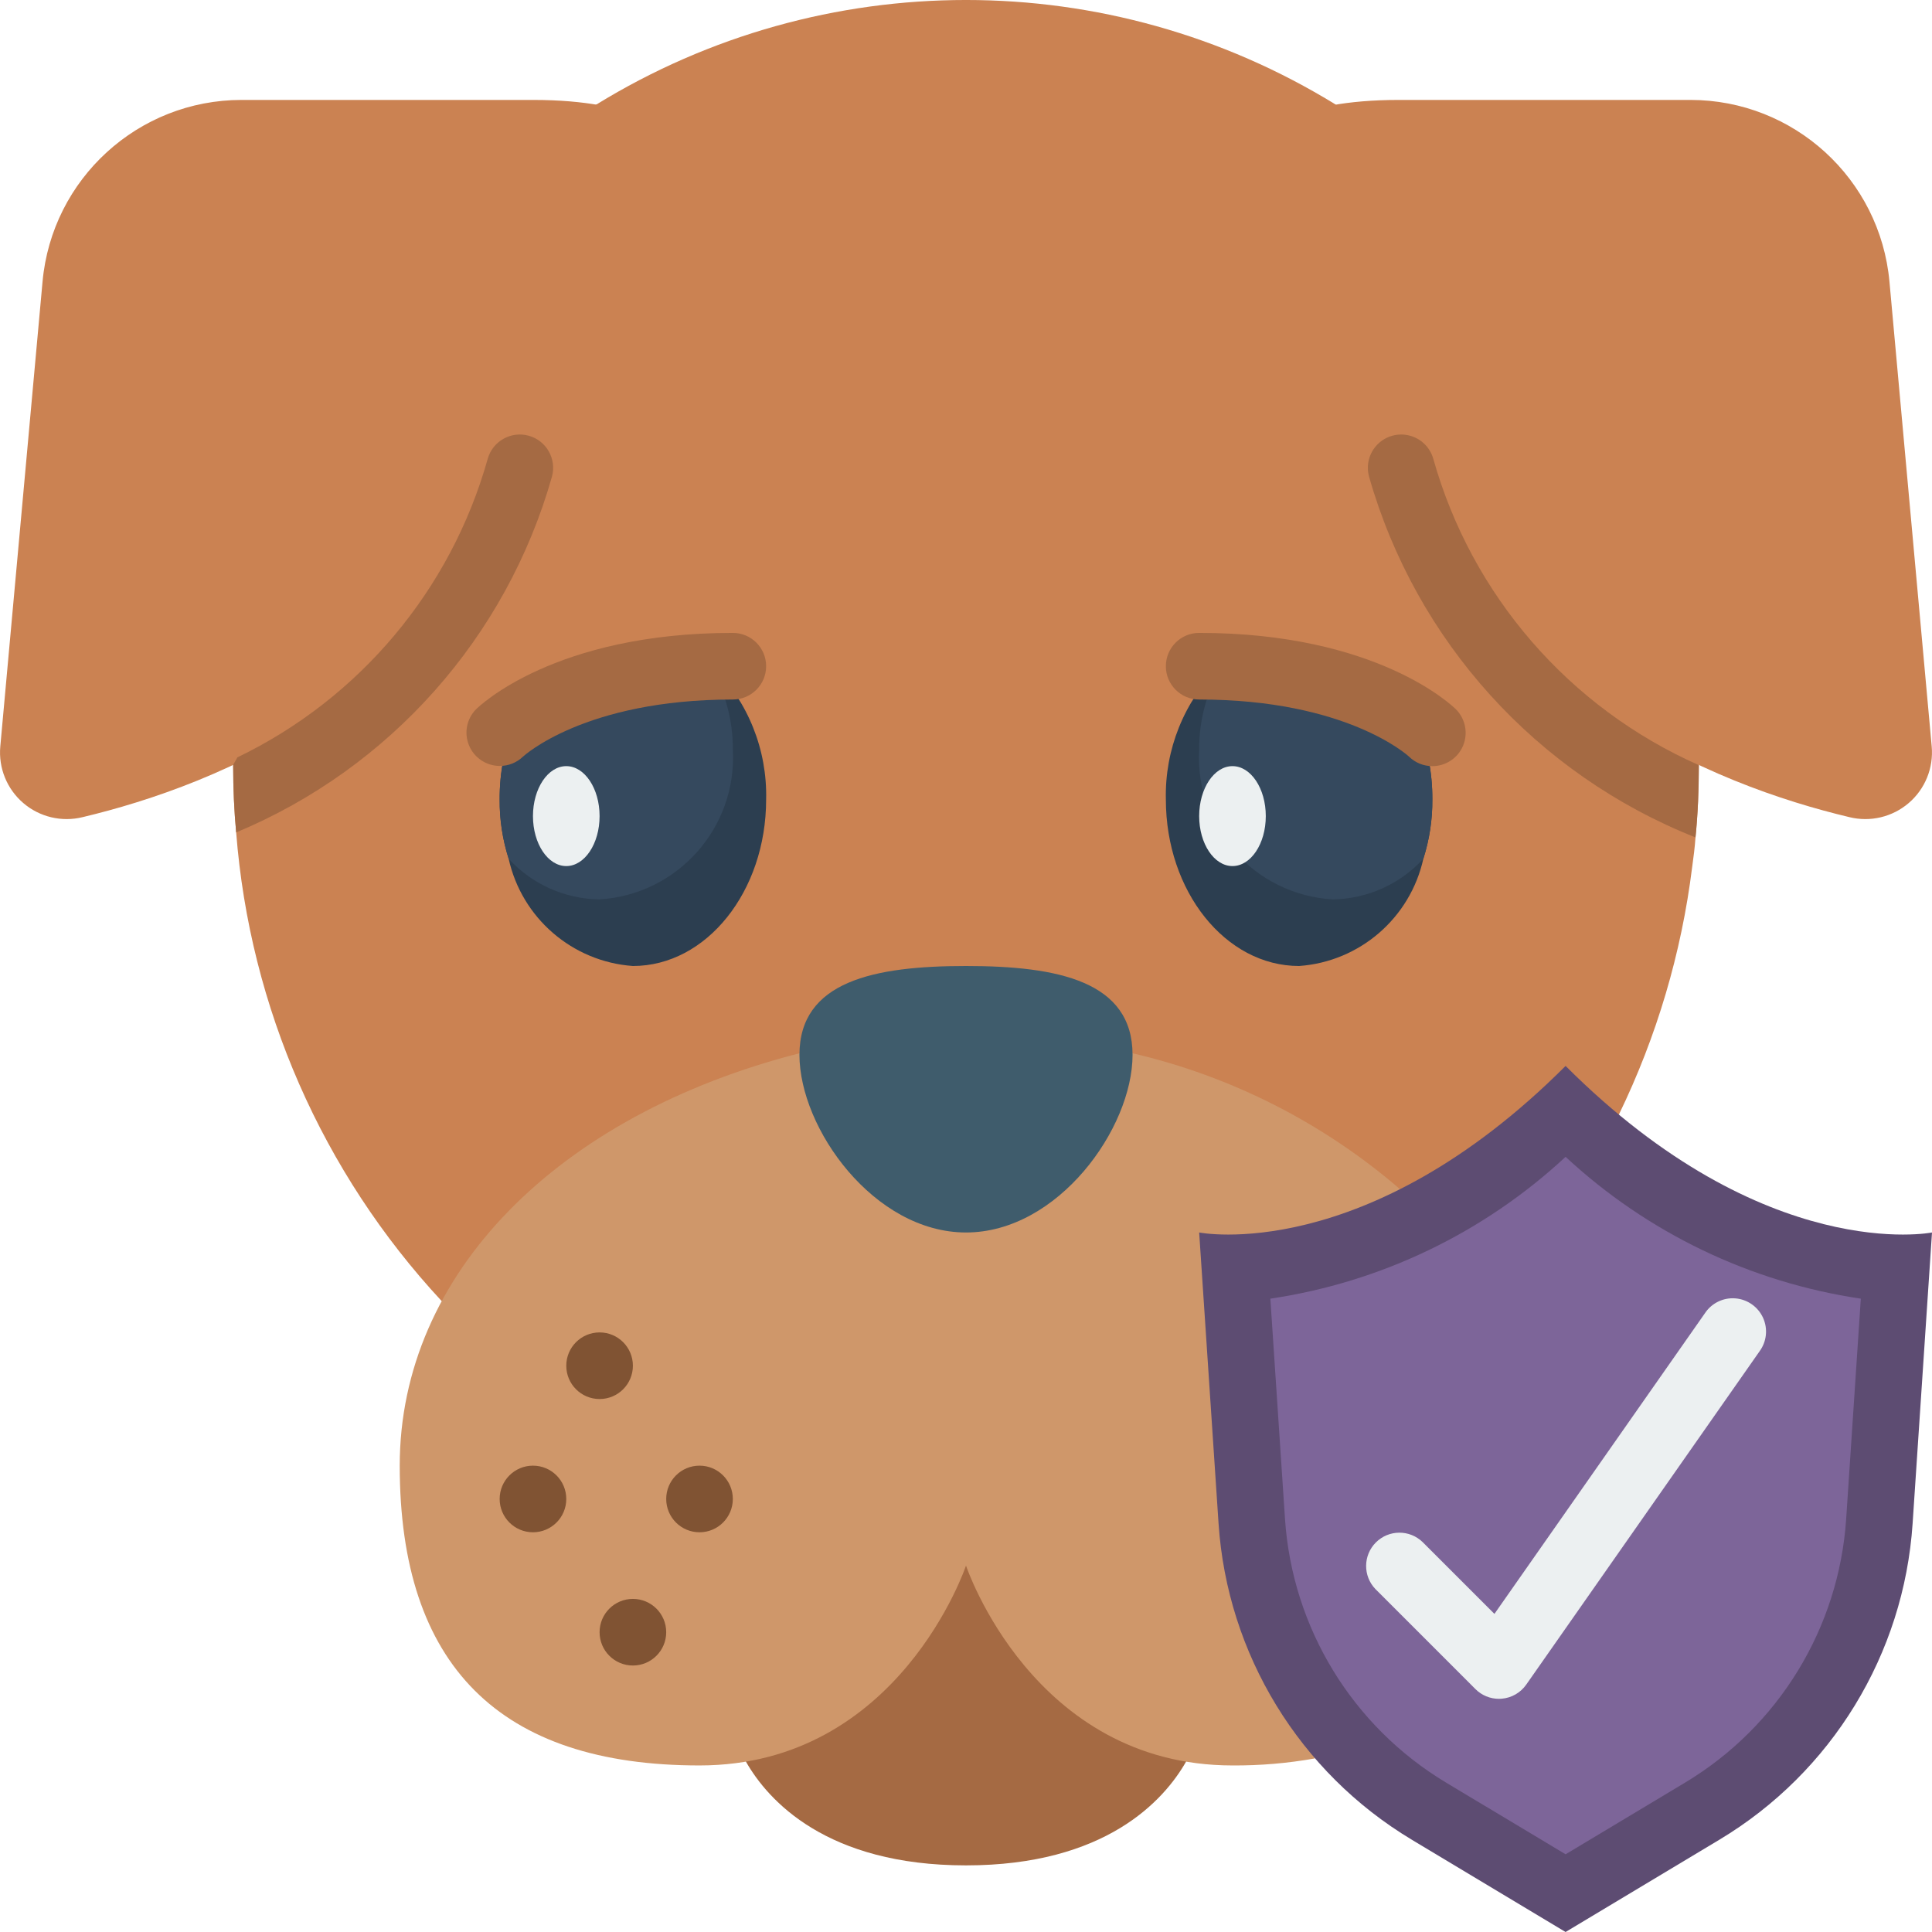
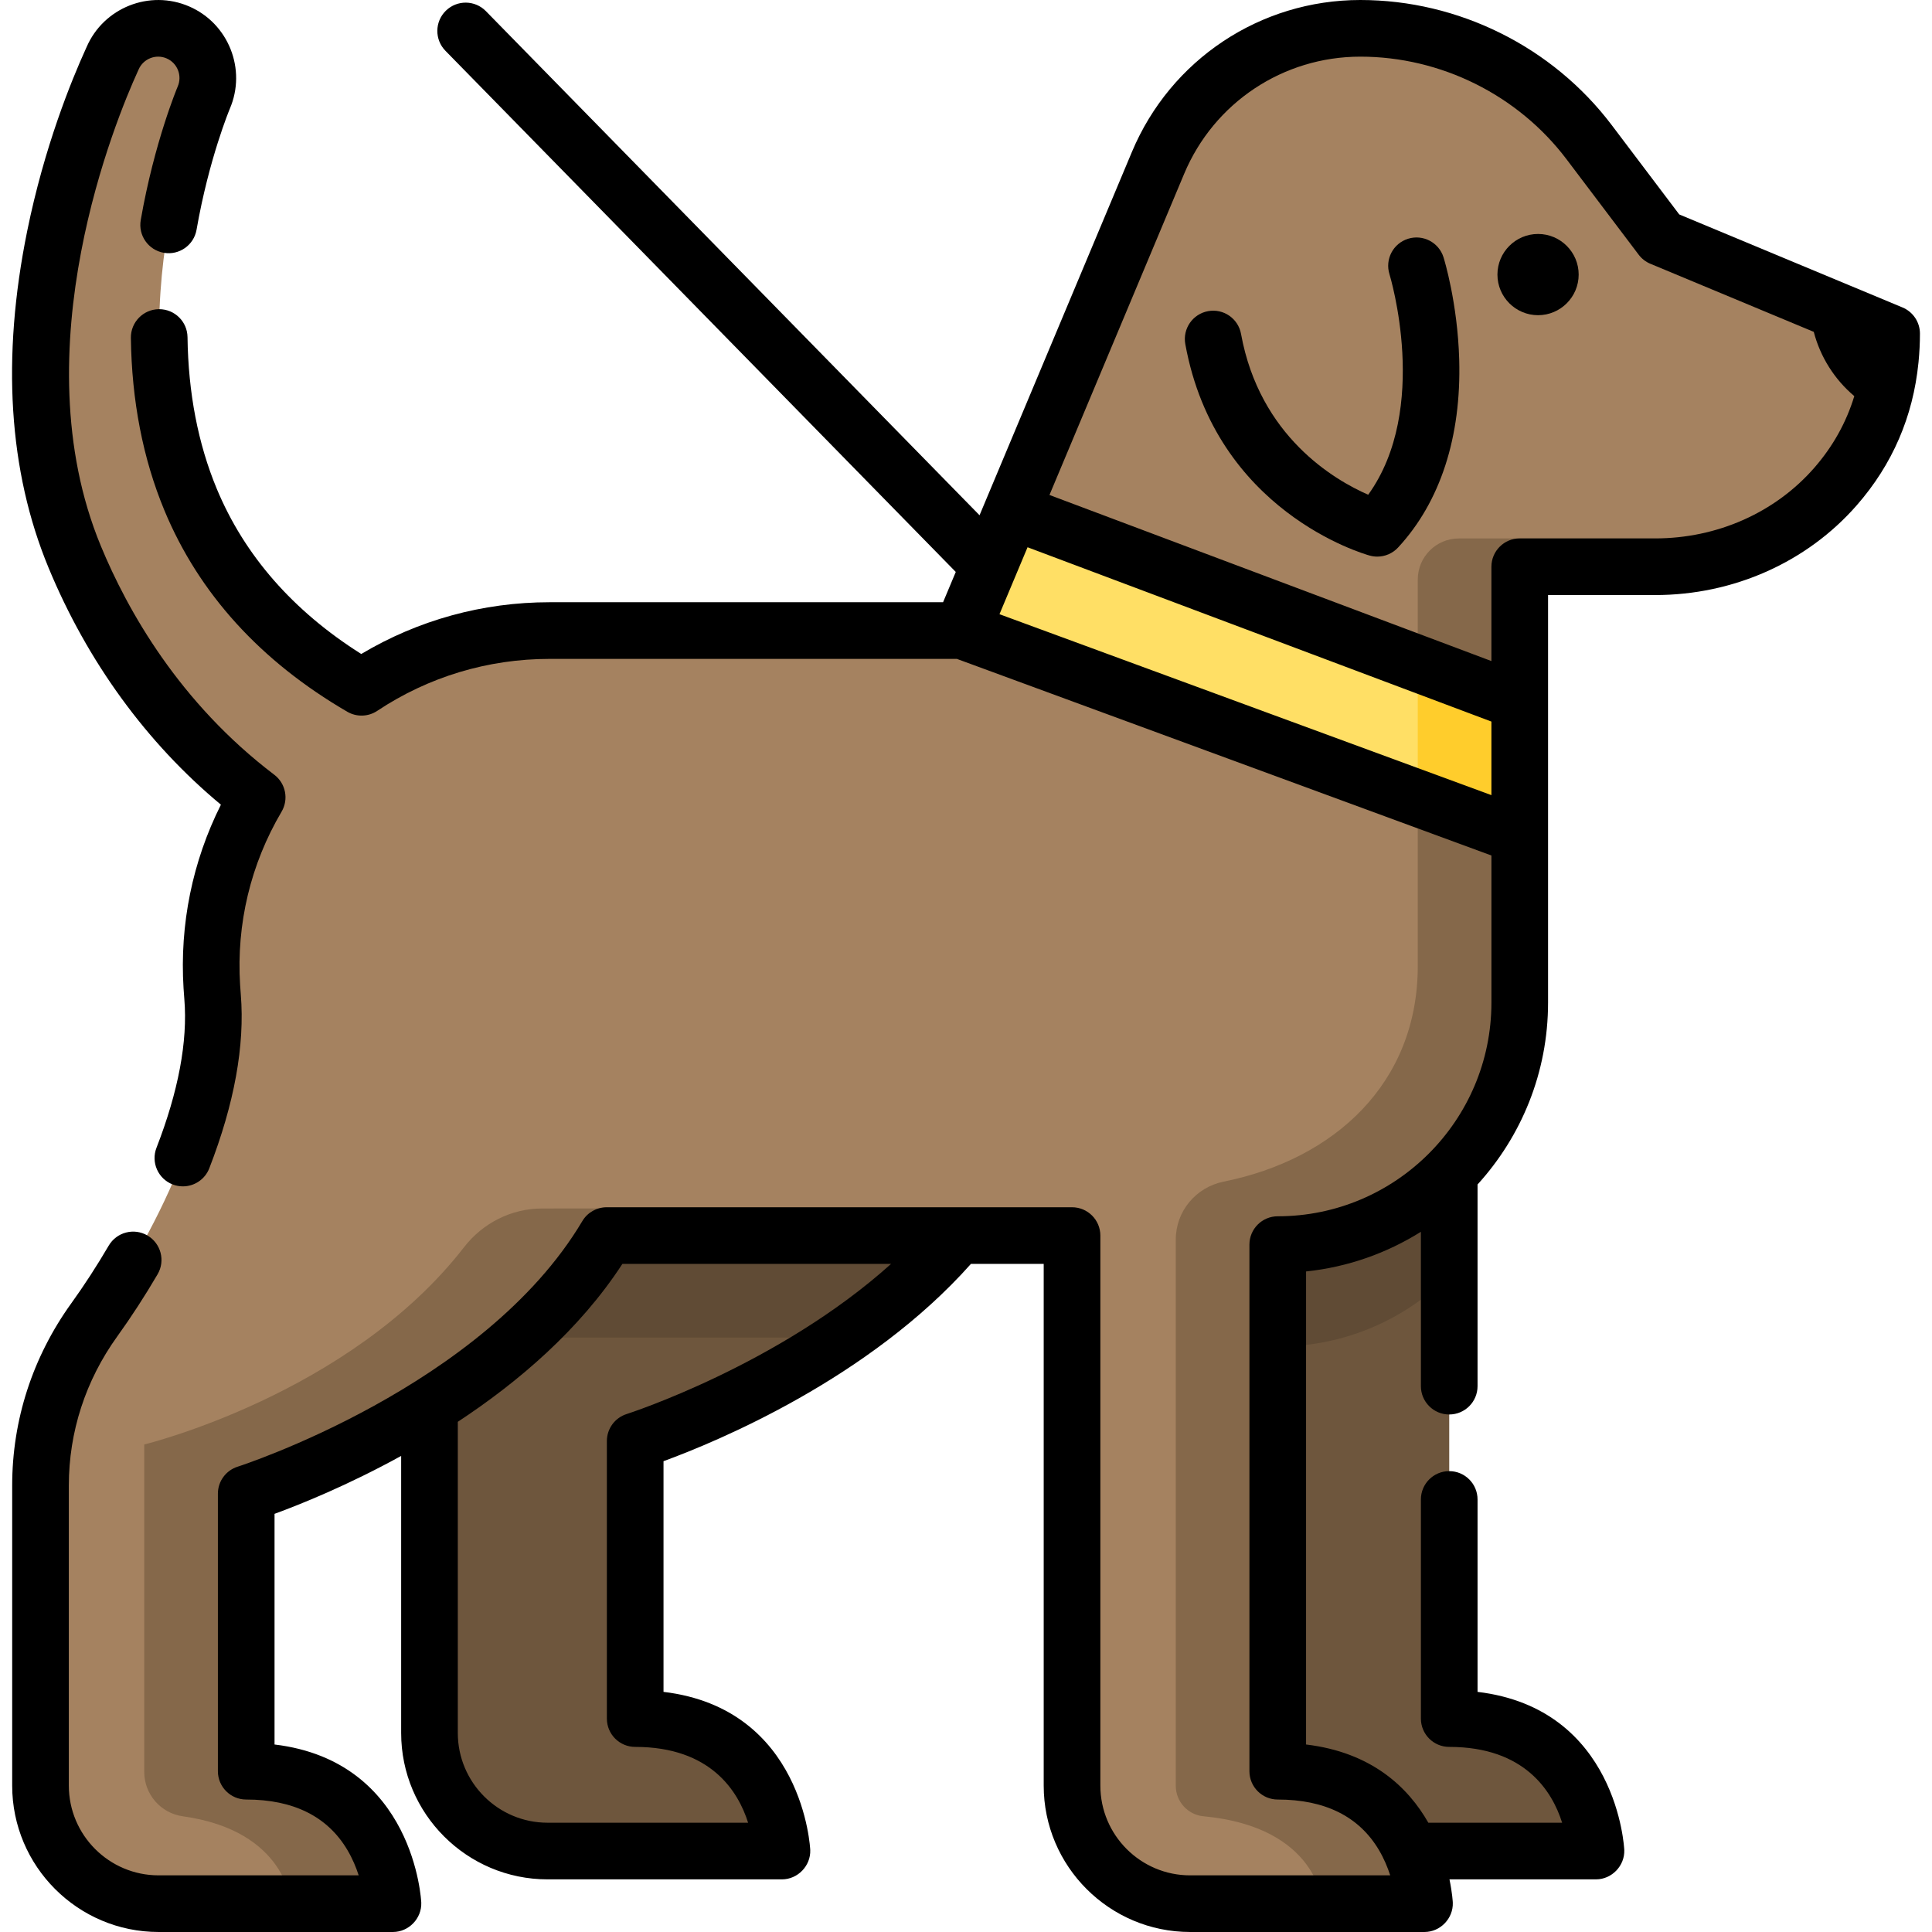
- <svg xmlns="http://www.w3.org/2000/svg" height="512" viewBox="0 0 58 58" width="512">
-   <g id="Page-1" fill="none" fill-rule="evenodd">
-     <g id="007---Pet-Insurance" fill-rule="nonzero">
-       <path id="Shape" d="m51 22.96v.04c0 .72-.03 1.44-.1 2.14-.02.3-.06.6-.1.89-.321 2.581-1.064 5.091-2.2 7.43l-5.6 5.54-29.74.06c-3.586-3.859-5.761-8.818-6.17-14.07-.06-.65-.09-1.32-.09-1.99v-.04l.12-.21v-.01l10.77-19.6h.01c6.808-4.187 15.392-4.187 22.2 0z" fill="#cb8252" />
-       <path id="Shape" d="m20 4s-.773-1-4-1h-8.748c-3.103 0-5.694 2.367-5.975 5.457l-1.268 13.951c-.059.645.198 1.278.689 1.699.491.422 1.156.579 1.784.424 3.978-.947 11.159-3.714 13.291-11.531z" fill="#cb8252" />
-       <path id="Shape" d="m38 4s.773-1 4-1h8.748c3.103 0 5.694 2.367 5.975 5.457l1.268 13.951c.059.645-.198 1.278-.689 1.699-.491.422-1.156.579-1.784.424-3.978-.947-11.159-3.714-13.291-11.531z" fill="#cb8252" />
-       <path id="Shape" d="m36 49v-4h-14v4l.39 3.88c.67 1.18 2.43 3.12 6.61 3.12s5.94-1.94 6.61-3.12z" fill="#a56a43" />
-       <path id="Shape" d="m42.03 35.7c-2.307-1.989-5.063-3.39-8.03-4.08h-10c-7.26 1.86-12 6.62-12 12.38 0 6 3 9 9 9s8-6 8-6 2 6 8 6c.828.005 1.655-.065 2.47-.21z" fill="#cf976a" />
-       <path id="Shape" d="m34 31.667c0 2.209-2.239 5.333-5 5.333s-5-3.124-5-5.333 2.239-2.667 5-2.667 5 .458 5 2.667z" fill="#3f5c6c" />
-       <path id="Shape" d="m16.57 14.31c-1.366 4.819-4.857 8.752-9.48 10.68-.06-.65-.09-1.32-.09-1.99v-.04l.12-.21v-.01c3.676-1.77 6.415-5.033 7.52-8.96.146-.533.697-.846 1.23-.7s.846.697.7 1.23z" fill="#a56a43" />
-       <path id="Shape" d="m51 22.97v.03c0 .72-.03 1.44-.1 2.14-4.771-1.892-8.393-5.894-9.8-10.83-.095-.345.002-.714.253-.968.251-.254.619-.355.965-.265.346.09.617.358.712.703 1.156 4.097 4.078 7.466 7.97 9.19z" fill="#a56a43" />
-       <g fill="#805333">
-         <circle id="Oval" cx="16" cy="45" r="1" />
-         <circle id="Oval" cx="18" cy="41" r="1" />
-         <circle id="Oval" cx="19" cy="49" r="1" />
-         <circle id="Oval" cx="21" cy="45" r="1" />
+ <svg xmlns="http://www.w3.org/2000/svg" version="1.1" id="Capa_1" x="0px" y="0px" viewBox="0 0 511.563 511.563" style="enable-background:new 0 0 511.563 511.563;" xml:space="preserve" width="512" height="512">
+   <g>
+     <g>
+       <path style="fill:#6E563D;" d="M383.732,455.052V310.682c-11.603,11.654-27.661,18.869-45.406,18.869l0,0v139.437    c21.397,0,31.018,11.352,35.342,21.14h48.922C422.59,490.128,421.34,455.052,383.732,455.052z" />
+       <path style="fill:#6E563D;" d="M253.671,327.161h-93.035c-11.445,19.276-29.541,34.229-46.914,45.167v86.537    c0,17.266,13.997,31.262,31.262,31.262h62.065c0,0-1.25-35.075-38.858-35.075v-73.485    C168.19,381.567,222.298,364.484,253.671,327.161z" />
+       <path style="fill:#A58260;" d="M439.88,62.921l-19.094-25.264C406.431,18.663,384,7.5,360.191,7.5l0,0    c-23.398,0-44.51,14.04-53.559,35.618l-51.935,123.846H145.501c-18.408,0-35.529,5.543-49.769,15.016    c-21.56-12.545-36.751-29.199-45.275-49.714c-20.419-49.146,3.144-105.584,3.5-106.421c2.867-6.661-0.202-14.387-6.862-17.264    c-6.665-2.876-14.401,0.19-17.279,6.856c-1.171,2.71-34.724,72.3-10.06,131.956c9.752,23.589,25.814,46.629,48.339,63.726    c-8.617,14.602-13.144,31.822-12.007,50.082c0.057,0.914,0.123,1.836,0.199,2.765c2.361,28.906-16.067,64.331-31.324,85.518    c-9.206,12.783-14.237,28.093-14.237,43.846v79.474c0,17.266,13.996,31.262,31.262,31.262h62.065c0,0-1.25-35.075-38.858-35.075    v-73.485c0,0,67.518-21.311,95.442-68.341h123.222v0.215v145.425c0,17.266,13.996,31.262,31.262,31.262h62.064    c0,0-1.25-35.075-38.858-35.075V329.551l0,0c35.388,0,64.076-28.688,64.076-64.076V150.061h35.851    c18.195,0,35.759-7.51,47.738-21.206c8.267-9.451,14.881-22.61,14.881-40.522L439.88,62.921z" />
+       <path style="fill:#604B35;" d="M137.967,354.161h85.191c10.831-7.413,21.591-16.387,30.512-27h-93.035    C154.58,337.36,146.654,346.337,137.967,354.161z" />
+       <path style="fill:#604B35;" d="M338.326,356.551c17.745,0,33.802-7.215,45.406-18.869v-27    c-11.603,11.654-27.661,18.869-45.406,18.869V356.551z" />
+       <g>
+         <path style="fill:#85684A;" d="M65.194,468.988v-73.485c0,0,67.362-21.264,95.344-68.182c0.128-2.435,0.165-4.887,0.098-7.352     l-17.142,0.021c-8.091,0.01-15.653,3.842-20.612,10.236c-30.306,39.077-84.688,52.247-84.688,52.247v86.7     c0,5.912,4.354,10.936,10.209,11.752c27.636,3.85,28.649,23.139,28.649,23.139h27     C104.052,504.063,102.802,468.988,65.194,468.988z" />
+         <path style="fill:#85684A;" d="M375.403,255.781c0,31.046-22.08,51.201-51.393,57.094c-7.346,1.477-12.683,7.841-12.683,15.334     V472.85c0,4.187,3.192,7.685,7.361,8.074c30.416,2.836,31.497,23.138,31.497,23.138h27c0,0-1.25-35.075-38.858-35.075V329.551     c35.388,0,64.076-28.688,64.076-64.076v-122.9h-16.12c-6.009,0-10.88,4.871-10.88,10.88V255.781z" />
      </g>
-       <path id="Shape" d="m23 24c0 2.76-1.79 5-4 5-1.819-.13-3.336-1.44-3.73-3.22-.183-.575-.275-1.176-.27-1.78-.005-.814.155-1.62.47-2.37l5.87-1.6.06-.02c1.056 1.055 1.635 2.497 1.6 3.99z" fill="#2c3e50" />
-       <path id="Shape" d="m43 24c.005.604-.087 1.205-.27 1.78-.394 1.78-1.911 3.09-3.73 3.22-2.21 0-4-2.24-4-5-.035-1.493.544-2.935 1.6-3.99l.06.02 5.87 1.6c.315.75.475 1.556.47 2.37z" fill="#2c3e50" />
-       <path id="Shape" d="m47 58 4.618-2.771c3.372-2.023 5.538-5.569 5.8-9.492l.582-8.737s-5 1-11-5c-6 6-11 5-11 5l.582 8.737c.262 3.923 2.428 7.469 5.8 9.492z" fill="#5d4c72" />
-       <path id="Shape" d="m43.411 53.514c-2.809-1.687-4.614-4.641-4.834-7.91l-.44-6.617c3.317-.492 6.406-1.976 8.863-4.258 2.457 2.282 5.546 3.766 8.863 4.258l-.44 6.617c-.22 3.269-2.025 6.223-4.834 7.91l-3.589 2.153z" fill="#7d6599" />
-       <path id="Shape" d="m45 51c-.265-0-.52-.105-.707-.293l-3-3c-.379-.392-.374-1.016.012-1.402s1.009-.391 1.402-.012l2.157 2.157 6.317-9.023c.2-.305.55-.477.913-.449.363.028.683.251.834.583s.109.719-.109 1.012l-7 10c-.169.242-.437.397-.732.423-.029.003-.058.004-.087.004z" fill="#ecf0f1" />
-       <path id="Shape" d="m22 22.5c.132 2.345-1.656 4.356-4 4.5-1.04-.011-2.028-.453-2.73-1.22-.183-.575-.275-1.176-.27-1.78-.005-.814.155-1.62.47-2.37l5.87-1.6c.437.749.665 1.602.66 2.47z" fill="#35495e" />
-       <path id="Shape" d="m43 24c.005.604-.087 1.205-.27 1.78-.702.767-1.69 1.209-2.73 1.22-2.344-.144-4.132-2.155-4-4.5-.005-.868.223-1.721.66-2.47l5.87 1.6c.315.75.475 1.556.47 2.37z" fill="#35495e" />
-       <path id="Shape" d="m15 22.994c-.402-.002-.764-.244-.919-.615-.155-.371-.073-.798.209-1.085.097-.094 2.357-2.294 7.71-2.294.552 0 1 .448 1 1s-.448 1-1 1c-4.449 0-6.283 1.7-6.3 1.715-.188.181-.439.281-.7.279z" fill="#a56a43" />
-       <path id="Shape" d="m43 23c-.262 0-.513-.102-.7-.285-.05-.047-1.892-1.715-6.3-1.715-.552 0-1-.448-1-1s.448-1 1-1c5.353 0 7.613 2.2 7.707 2.293.286.286.371.716.217 1.09-.155.374-.519.617-.924.617z" fill="#a56a43" />
-       <ellipse id="Oval" cx="17" cy="24.5" fill="#ecf0f1" rx="1" ry="1.5" />
-       <ellipse id="Oval" cx="37" cy="24.5" fill="#ecf0f1" rx="1" ry="1.5" />
+       <polygon style="fill:#FFDF65;" points="267.958,135.342 402.403,185.867 402.403,221.289 254.697,166.963   " />
+       <polygon style="fill:#FFCD2C;" points="375.403,211.359 402.403,221.289 402.403,185.867 375.403,175.721   " />
+     </g>
+     <g>
+       <path d="M382.227,68.141c-1.236-3.954-5.444-6.158-9.395-4.921c-3.954,1.235-6.157,5.442-4.921,9.395    c0.116,0.373,10.823,35.551-5.632,58.382c-8.923-3.894-28.739-15.44-33.672-42.573c-0.74-4.075-4.641-6.783-8.721-6.037    c-4.075,0.741-6.778,4.646-6.037,8.721c8.058,44.321,47.187,55.55,48.848,56.006c0.657,0.18,1.324,0.268,1.986,0.268    c2.06,0,4.064-0.85,5.503-2.404c11.178-12.072,16.776-29.287,16.189-49.784C385.947,80.194,382.379,68.625,382.227,68.141z" />
+       <path d="M407.252,61.95c-5.931,0-10.755,4.824-10.755,10.754c0,5.931,4.824,10.755,10.755,10.755    c5.93,0,10.754-4.824,10.754-10.755C418.006,66.774,413.181,61.95,407.252,61.95z" />
+       <path d="M58.494,213.068c-7.534,15.023-10.944,31.69-9.892,48.595c0.06,0.963,0.13,1.935,0.21,2.912    c0.911,11.156-1.57,24.392-7.377,39.338c-1.5,3.861,0.414,8.207,4.275,9.707c0.893,0.347,1.811,0.511,2.714,0.511    c3.004,0,5.84-1.817,6.993-4.786c6.635-17.08,9.442-32.554,8.344-45.994c-0.072-0.878-0.135-1.751-0.188-2.617    c-1.002-16.096,2.795-31.935,10.98-45.805c1.935-3.277,1.107-7.484-1.925-9.785c-25.152-19.092-38.866-43.502-45.942-60.617    C5.2,92.557,31.016,30.891,36.41,19.057c0.143-0.314,0.24-0.53,0.29-0.648c1.234-2.856,4.563-4.182,7.421-2.943    c2.854,1.232,4.176,4.558,2.936,7.439c-0.062,0.145-6.188,14.675-9.791,35.354c-0.711,4.081,2.021,7.965,6.102,8.676    c4.076,0.711,7.965-2.021,8.676-6.102c3.275-18.801,8.763-31.928,8.803-32.024c4.495-10.443-0.34-22.606-10.778-27.114    C39.617-2.819,27.442,2.014,22.935,12.45l-0.175,0.386C18.894,21.318,11.732,38.878,7.2,61.177    c-6.824,33.576-4.932,63.547,5.625,89.08C23.119,175.157,38.837,196.746,58.494,213.068z" />
+       <path d="M508.003,95.793c0.24-2.478,0.369-4.97,0.369-7.459c0-3.027-1.82-5.759-4.615-6.923l-14.02-5.842    c-0.002-0.001-0.004-0.001-0.007-0.002l-45.092-18.788L426.77,33.135C411.089,12.387,386.2,0,360.191,0    c-26.491,0-50.229,15.786-60.475,40.217l-40.348,96.215L128.658,2.951c-2.898-2.962-7.647-3.01-10.605-0.111    c-2.96,2.898-3.01,7.647-0.111,10.606l135.132,137.996l-3.364,8.021H145.501c-17.66,0-34.792,4.724-49.846,13.702    c-18.063-11.395-30.929-26.104-38.273-43.777c-4.941-11.895-7.542-25.393-7.73-40.117c-0.052-4.109-3.399-7.404-7.497-7.404    c-0.032,0-0.066,0-0.098,0.001c-4.142,0.053-7.457,3.453-7.403,7.595c0.213,16.645,3.199,32.014,8.877,45.681    c9.142,22.001,25.436,39.94,48.43,53.319c2.471,1.438,5.545,1.346,7.926-0.238c13.532-9.002,29.305-13.761,45.614-13.761h107.861    l141.542,52.059v38.953c0,31.196-25.38,56.576-56.576,56.576c-4.142,0-7.5,3.358-7.5,7.5v139.437c0,4.142,3.358,7.5,7.5,7.5    c12.51,0,21.518,4.486,26.772,13.335c1.366,2.299,2.328,4.635,3.006,6.74H315.12c-13.103,0-23.762-10.659-23.762-23.762v-145.64    c0-4.143-3.357-7.5-7.5-7.5H160.635c-2.646,0-5.098,1.396-6.449,3.671c-26.099,43.956-90.605,64.814-91.25,65.018    c-3.12,0.985-5.242,3.88-5.242,7.152v73.484c0,4.142,3.358,7.5,7.5,7.5c12.511,0,21.519,4.486,26.773,13.335    c1.366,2.299,2.328,4.635,3.006,6.74H41.988c-13.103,0-23.762-10.659-23.762-23.762v-79.474c0-14.169,4.434-27.814,12.822-39.463    c3.711-5.153,7.305-10.69,10.682-16.458c2.094-3.574,0.892-8.169-2.682-10.262c-3.572-2.095-8.169-0.893-10.262,2.682    c-3.141,5.362-6.475,10.501-9.91,15.272c-10.238,14.217-15.65,30.893-15.65,48.228v79.474c0,21.373,17.389,38.762,38.762,38.762    h62.064c4.185,0,7.644-3.584,7.495-7.767c-0.014-0.398-1.79-37.451-38.854-41.878v-61.076c6.783-2.481,19.335-7.517,33.527-15.336    v73.359c0,21.374,17.389,38.763,38.762,38.763h62.065c4.187,0,7.644-3.584,7.495-7.768c-0.014-0.397-1.791-37.45-38.854-41.877    v-61.08c14.319-5.245,54.428-21.896,81.403-52.242h19.265v138.14c0,21.373,17.389,38.762,38.762,38.762h62.065    c4.185,0,7.644-3.584,7.495-7.767c-0.003-0.1-0.12-2.527-0.882-6.168h38.793c4.186,0,7.644-3.585,7.495-7.768    c-0.014-0.397-1.79-37.45-38.853-41.877v-50.95c0-4.143-3.357-7.5-7.5-7.5s-7.5,3.357-7.5,7.5v58.02c0,4.143,3.357,7.5,7.5,7.5    c20.038,0,27.28,11.771,29.896,20.075h-35.427c-5.306-9.315-14.93-18.626-32.374-20.71V336.661    c11.078-1.159,21.408-4.862,30.405-10.502v40.874c0,4.142,3.357,7.5,7.5,7.5s7.5-3.358,7.5-7.5v-53.402    c11.592-12.724,18.671-29.628,18.671-48.157V157.561h28.351c20.713,0,40.171-8.663,53.385-23.769    c9.438-10.79,14.905-23.464,16.339-37.748C507.986,95.961,507.995,95.877,508.003,95.793z M165.932,374.415    c-3.121,0.985-5.242,3.88-5.242,7.152v73.485c0,4.143,3.357,7.5,7.5,7.5c20.037,0,27.28,11.771,29.896,20.075h-53.103    c-13.102,0-23.762-10.66-23.762-23.763v-82.392c15.969-10.507,32.207-24.336,43.579-41.812h71.141    C206.198,361.421,166.384,374.272,165.932,374.415z M264.646,162.631l7.434-17.728l122.823,46.158v19.479L264.646,162.631z     M480.348,123.917c-10.365,11.849-25.708,18.645-42.095,18.645h-35.851c-4.143,0-7.5,3.357-7.5,7.5v24.975L277.885,131.06    l35.663-85.043C321.451,27.175,339.759,15,360.191,15c21.334,0,41.75,10.16,54.612,27.18l19.094,25.264    c0.802,1.061,1.871,1.889,3.099,2.4l43.261,18.026c1.725,6.633,5.488,12.602,10.732,17.016    C488.859,111.876,485.311,118.243,480.348,123.917z" />
    </g>
  </g>
</svg>
